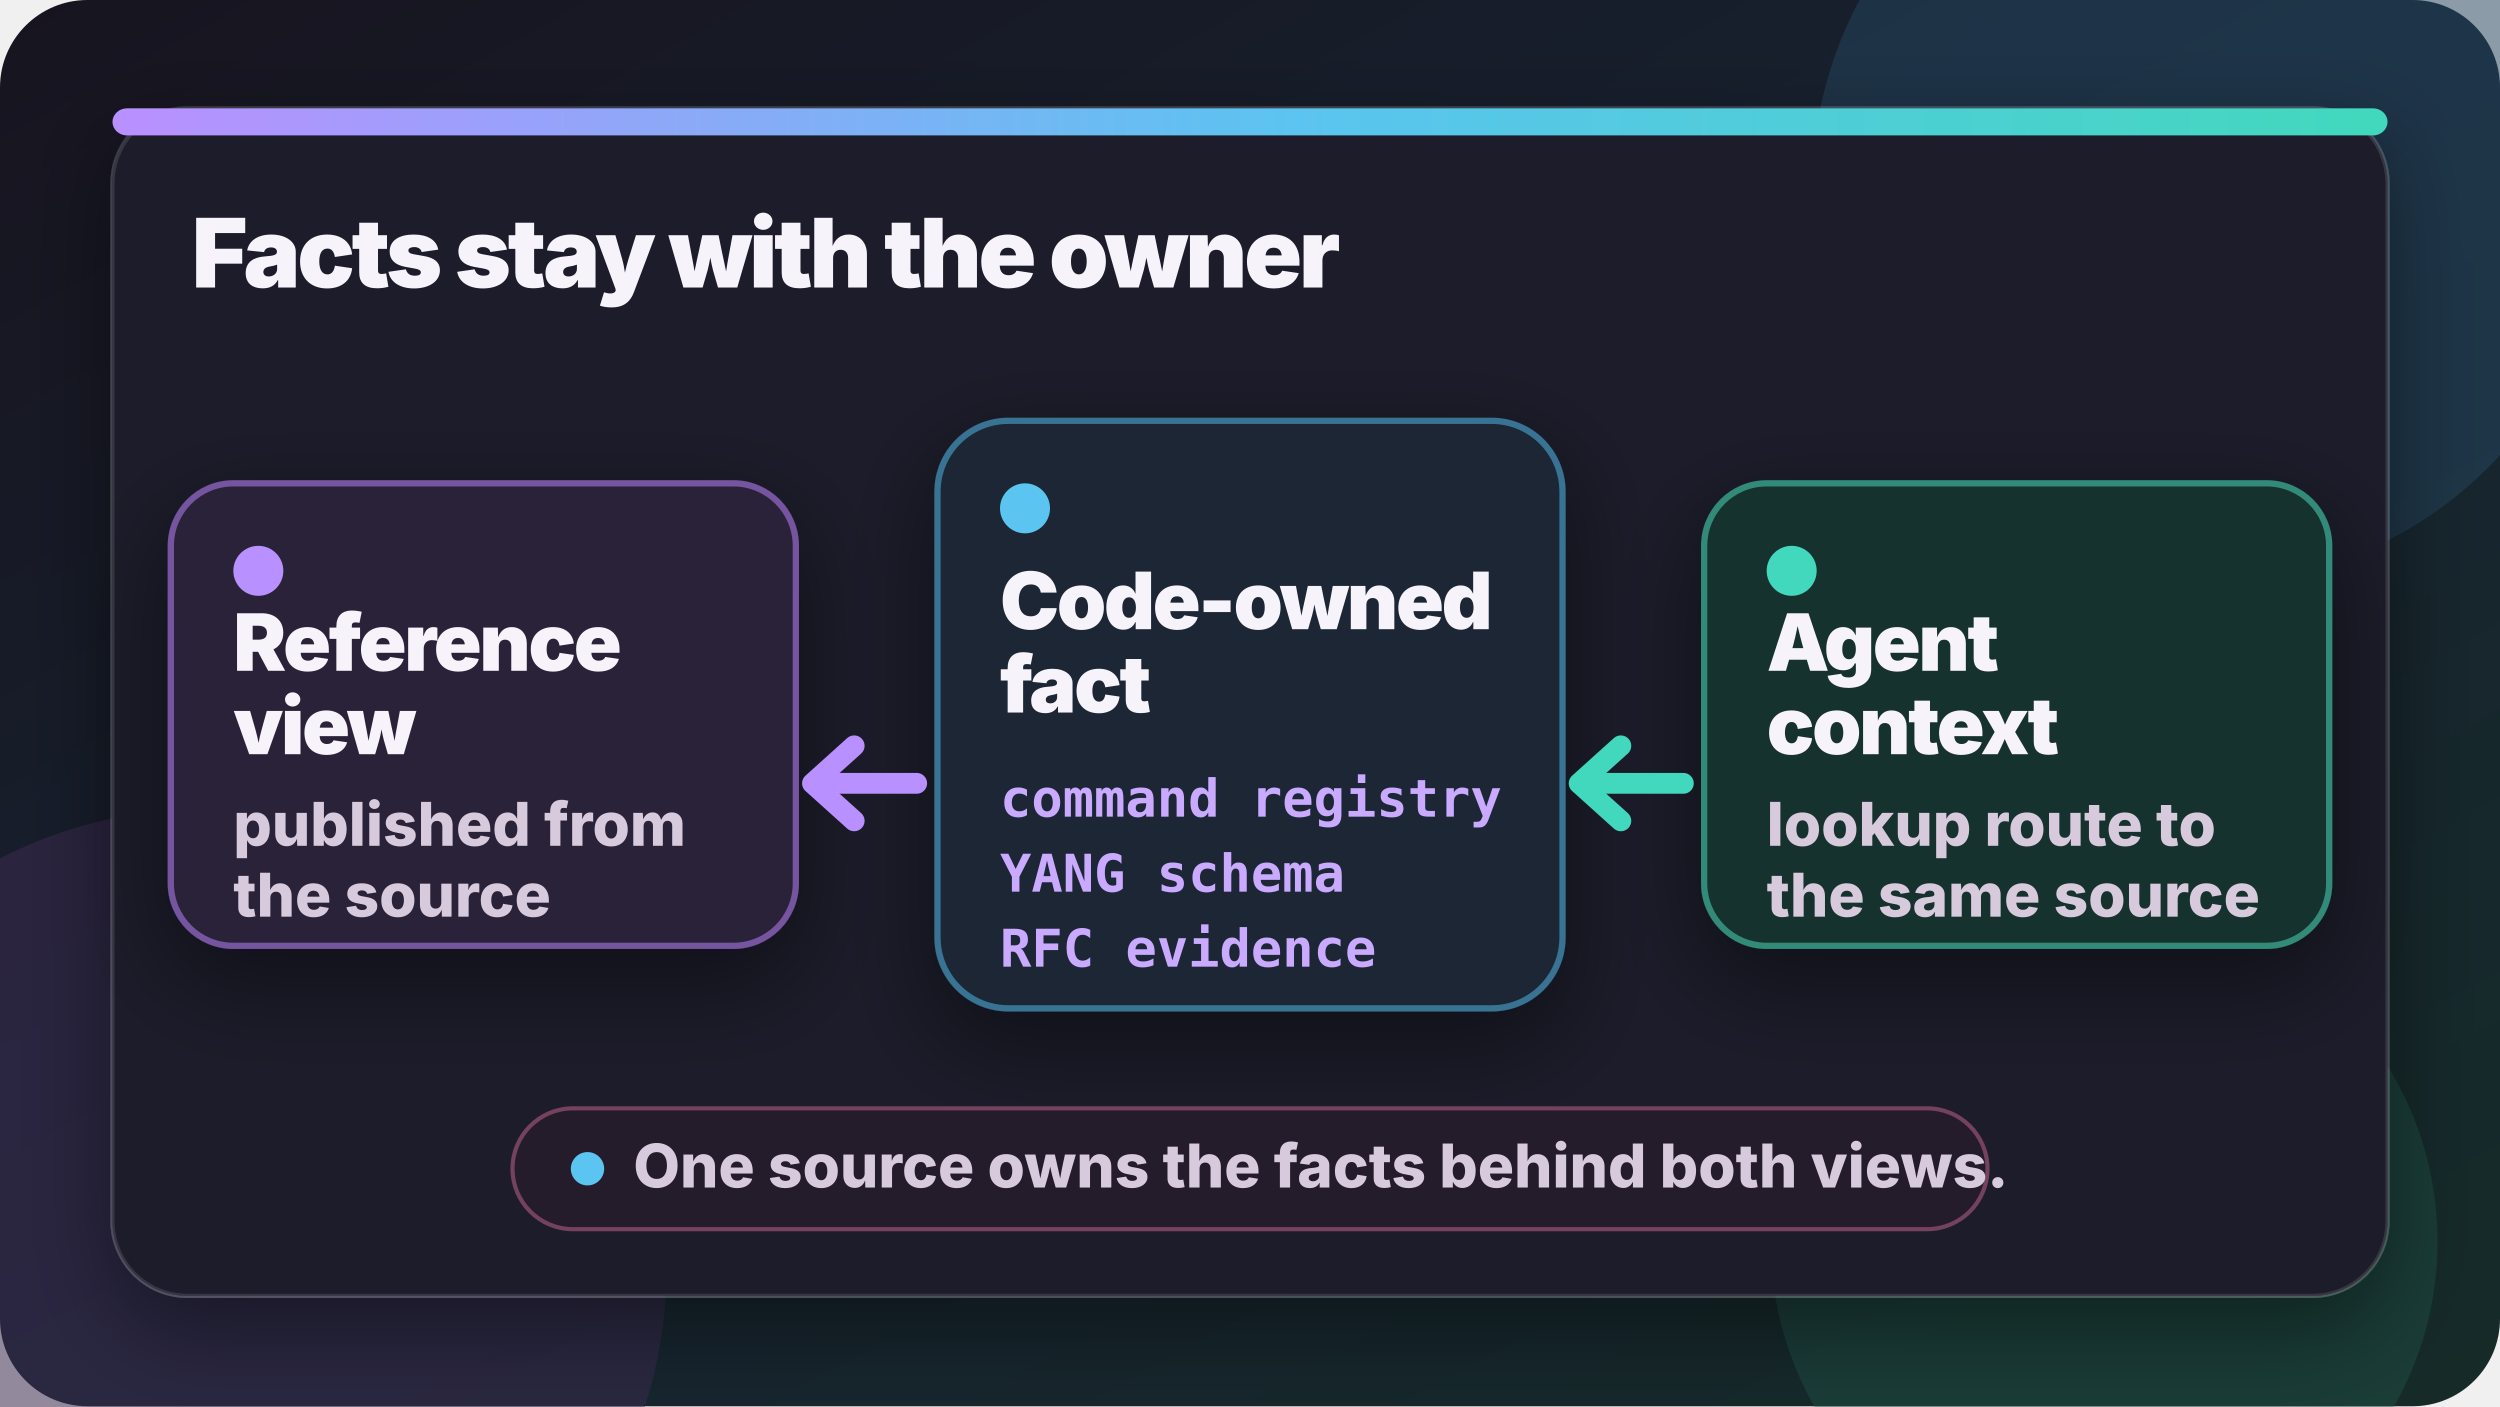
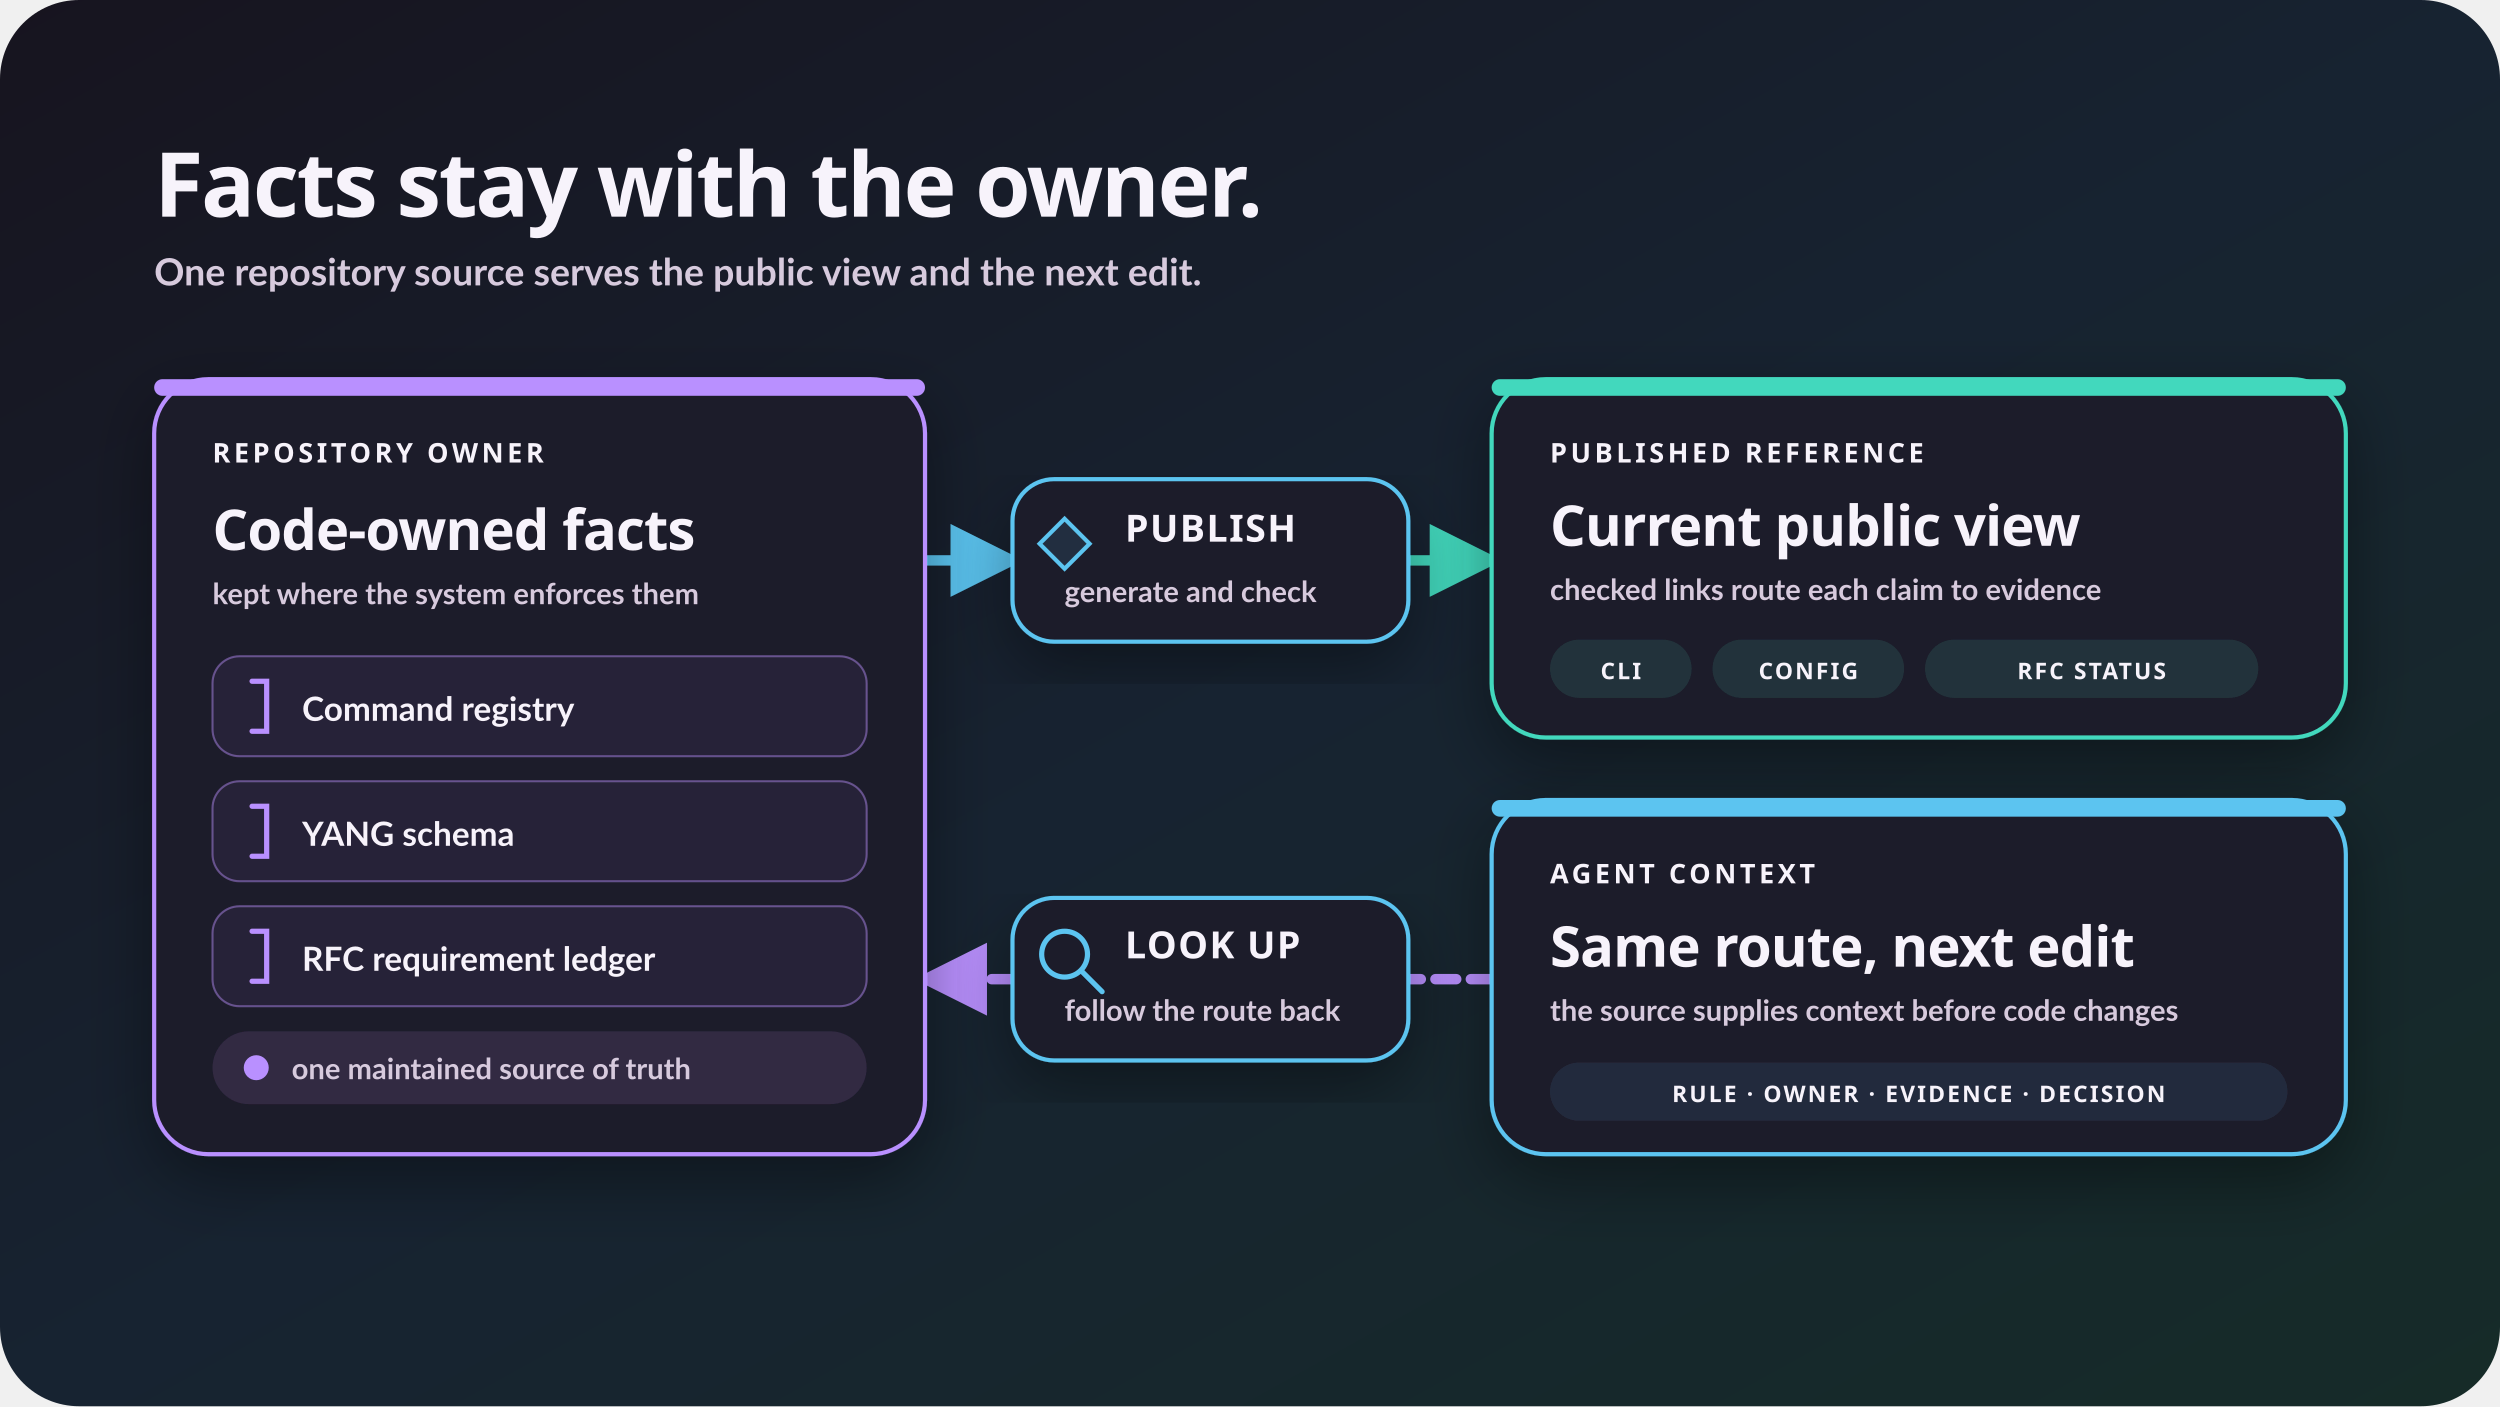
<svg xmlns="http://www.w3.org/2000/svg" role="img" aria-labelledby="title desc" viewBox="0 0 1200 675">
  <defs>
-     <linearGradient id="bg" x1="0" x2="1" y1="0" y2="1">
+     <linearGradient id="canvas" x1="0" y1="0" x2="1" y2="1">
      <stop offset="0" stop-color="#17141f" />
      <stop offset="0.5" stop-color="#172331" />
      <stop offset="1" stop-color="#162b28" />
    </linearGradient>
-     <linearGradient id="rail" x1="0" x2="1">
-       <stop offset="0" stop-color="#b990ff" />
-       <stop offset="0.52" stop-color="#5bc4f0" />
-       <stop offset="1" stop-color="#42d8bd" />
-     </linearGradient>
-     <filter id="shadow" x="-20%" y="-25%" width="140%" height="160%">
-       <feDropShadow dx="0" dy="16" stdDeviation="22" flood-color="#000000" flood-opacity="0.44" />
+     <filter id="shadow" x="-14%" y="-18%" width="128%" height="144%" color-interpolation-filters="sRGB">
+       <feDropShadow dx="0" dy="3" stdDeviation="4" flood-color="#000000" flood-opacity="0.22" />
+       <feDropShadow dx="0" dy="12" stdDeviation="16" flood-color="#000000" flood-opacity="0.38" />
    </filter>
+     <marker id="arrow-sky" viewBox="0 0 10 10" refX="8.5" refY="5" markerWidth="7" markerHeight="7" orient="auto">
+       <path d="M0 0 L10 5 L0 10 Z" fill="#5bc4f0" />
+     </marker>
+     <marker id="arrow-teal" viewBox="0 0 10 10" refX="8.5" refY="5" markerWidth="7" markerHeight="7" orient="auto">
+       <path d="M0 0 L10 5 L0 10 Z" fill="#42d8bd" />
+     </marker>
+     <marker id="arrow-grape" viewBox="0 0 10 10" refX="8.5" refY="5" markerWidth="7" markerHeight="7" orient="auto">
+       <path d="M0 0 L10 5 L0 10 Z" fill="#b990ff" />
+     </marker>
    <style>
-       .heading{font:900 46px Inter,ui-sans-serif,system-ui,sans-serif;fill:#f7f3fb;letter-spacing:-.035em}
-       .label{font:900 38px Inter,ui-sans-serif,system-ui,sans-serif;fill:#f7f3fb;letter-spacing:-.03em}
-       .small{font:760 29px Inter,ui-sans-serif,system-ui,sans-serif;fill:#d7cadd}
-       .mono{font:850 25px ui-monospace,SFMono-Regular,Menlo,monospace;fill:#c9aaff}
+       text { font-family: Lato, "Avenir Next", sans-serif; fill: #f7f3fb; }
+       .headline { font-family: Poppins, "Avenir Next", sans-serif; font-size: 43px; font-weight: 800; letter-spacing: -1.1px; }
+       .subhead { font-size: 18px; font-weight: 700; fill: #d7cadd; }
+       .eyebrow { font-family: Poppins, "Avenir Next", sans-serif; font-size: 13px; font-weight: 800; letter-spacing: 1.7px; }
+       .card-title { font-family: Poppins, "Avenir Next", sans-serif; font-size: 27px; font-weight: 800; letter-spacing: -0.45px; }
+       .route-title { font-family: Poppins, "Avenir Next", sans-serif; font-size: 18px; font-weight: 800; letter-spacing: 0.7px; }
+       .body { font-size: 16px; font-weight: 700; }
+       .detail { font-size: 14px; font-weight: 700; fill: #d7cadd; }
+       .chip { font-family: Poppins, "Avenir Next", sans-serif; font-size: 11px; font-weight: 800; letter-spacing: 1px; }
+       .panel { fill: #1d1b29; stroke-width: 2; }
    </style>
  </defs>
-   <rect width="1200" height="675" rx="42" fill="url(#bg)" />
-   <circle cx="1060" cy="90" r="190" fill="#264660" opacity="0.5" />
-   <circle cx="100" cy="608" r="220" fill="#3b2a50" opacity="0.52" />
-   <circle cx="1010" cy="596" r="160" fill="#1f554b" opacity="0.42" />
-   <g filter="url(#shadow)">
-     <rect x="54" y="52" width="1092" height="570" rx="36" fill="#1d1b29" stroke="#ffffff" stroke-opacity="0.12" stroke-width="2" />
-     <rect x="54" y="52" width="1092" height="13" rx="7" fill="url(#rail)" />
+   <rect width="1200" height="675" rx="38" fill="url(#canvas)" />
+   <text x="74" y="104" class="headline">Facts stay with the owner.</text>
+   <text x="74" y="137" class="subhead">One repository source serves the public view and the next edit.</text>
+   <g aria-hidden="true">
+     <path d="M444 269 H486" fill="none" stroke="#5bc4f0" stroke-width="5" stroke-linecap="round" marker-end="url(#arrow-sky)" />
+     <path d="M676 269 H716" fill="none" stroke="#42d8bd" stroke-width="5" stroke-linecap="round" marker-end="url(#arrow-teal)" />
+     <path d="M716 470 H676" fill="none" stroke="#b990ff" stroke-width="5" stroke-linecap="round" stroke-dasharray="10 7" />
+     <path d="M486 470 H444" fill="none" stroke="#b990ff" stroke-width="5" stroke-linecap="round" stroke-dasharray="10 7" marker-end="url(#arrow-grape)" />
  </g>
-   <text x="92" y="138" class="heading">Facts stay with the owner</text>
-   <g transform="translate(82 232)" filter="url(#shadow)">
-     <rect width="300" height="222" rx="30" fill="#2b2338" stroke="#7654a0" stroke-width="3" />
-     <circle cx="42" cy="42" r="12" fill="#b990ff" />
-     <text x="30" y="90" class="label">Reference</text>
-     <text x="30" y="130" class="label">view</text>
-     <text x="30" y="174" class="small">published from</text>
-     <text x="30" y="208" class="small">the source</text>
+   <g aria-label="Repository source that owns the facts" filter="url(#shadow)">
+     <rect x="74" y="182" width="370" height="372" rx="26" class="panel" stroke="#b990ff" />
+     <rect x="74" y="182" width="370" height="8" rx="4" fill="#b990ff" />
+     <text x="102" y="222" class="eyebrow" fill="#b990ff">REPOSITORY OWNER</text>
+     <text x="102" y="264" class="card-title">Code-owned facts</text>
+     <text x="102" y="290" class="detail">kept where the system enforces them</text>
+     <g aria-label="Owned fact examples">
+       <rect x="102" y="315" width="314" height="48" rx="13" fill="#b990ff" fill-opacity="0.07" stroke="#b990ff" stroke-opacity="0.45" />
+       <path d="M121 327 H128 V351 H121" fill="none" stroke="#b990ff" stroke-width="2.5" stroke-linecap="round" />
+       <text x="145" y="346" class="body">Command registry</text>
+       <rect x="102" y="375" width="314" height="48" rx="13" fill="#b990ff" fill-opacity="0.07" stroke="#b990ff" stroke-opacity="0.45" />
+       <path d="M121 387 H128 V411 H121" fill="none" stroke="#b990ff" stroke-width="2.5" stroke-linecap="round" />
+       <text x="145" y="406" class="body">YANG schema</text>
+       <rect x="102" y="435" width="314" height="48" rx="13" fill="#b990ff" fill-opacity="0.07" stroke="#b990ff" stroke-opacity="0.45" />
+       <path d="M121 447 H128 V471 H121" fill="none" stroke="#b990ff" stroke-width="2.5" stroke-linecap="round" />
+       <text x="145" y="466" class="body">RFC requirement ledger</text>
+       <rect x="102" y="495" width="314" height="35" rx="17.5" fill="#b990ff" fill-opacity="0.12" />
+       <circle cx="123" cy="512.5" r="6" fill="#b990ff" />
+       <text x="140" y="518" class="detail">one maintained source of truth</text>
+     </g>
  </g>
-   <g transform="translate(450 202)" filter="url(#shadow)">
-     <rect width="300" height="282" rx="34" fill="#1b2835" stroke="#397394" stroke-width="3" />
-     <circle cx="42" cy="42" r="12" fill="#5bc4f0" />
-     <text x="30" y="100" class="label">Code-owned</text>
-     <text x="30" y="140" class="label">fact</text>
-     <text x="30" y="190" class="mono">command registry</text>
-     <text x="30" y="226" class="mono">YANG schema</text>
-     <text x="30" y="262" class="mono">RFC evidence</text>
+   <g aria-label="Publish route" filter="url(#shadow)">
+     <rect x="486" y="230" width="190" height="78" rx="20" class="panel" stroke="#5bc4f0" />
+     <path d="M511 249 L523 261 L511 273 L499 261 Z" fill="#5bc4f0" fill-opacity="0.12" stroke="#5bc4f0" stroke-width="2" />
+     <text x="540" y="260" class="route-title" fill="#5bc4f0">PUBLISH</text>
+     <text x="511" y="289" class="detail">generate and check</text>
  </g>
-   <g transform="translate(818 232)" filter="url(#shadow)">
-     <rect width="300" height="222" rx="30" fill="#19322d" stroke="#338b79" stroke-width="3" />
-     <circle cx="42" cy="42" r="12" fill="#42d8bd" />
-     <text x="30" y="90" class="label">Agent</text>
-     <text x="30" y="130" class="label">context</text>
-     <text x="30" y="174" class="small">lookup route to</text>
-     <text x="30" y="208" class="small">the same source</text>
+   <g aria-label="Published public reference view" filter="url(#shadow)">
+     <rect x="716" y="182" width="410" height="172" rx="26" class="panel" stroke="#42d8bd" />
+     <rect x="716" y="182" width="410" height="8" rx="4" fill="#42d8bd" />
+     <text x="744" y="222" class="eyebrow" fill="#42d8bd">PUBLISHED REFERENCE</text>
+     <text x="744" y="262" class="card-title">Current public view</text>
+     <text x="744" y="288" class="detail">checked links route each claim to evidence</text>
+     <g aria-label="Reference views">
+       <rect x="744" y="307" width="68" height="28" rx="14" fill="#42d8bd" fill-opacity="0.12" />
+       <text x="778" y="326" text-anchor="middle" class="chip" fill="#42d8bd">CLI</text>
+       <rect x="822" y="307" width="92" height="28" rx="14" fill="#42d8bd" fill-opacity="0.12" />
+       <text x="868" y="326" text-anchor="middle" class="chip" fill="#42d8bd">CONFIG</text>
+       <rect x="924" y="307" width="160" height="28" rx="14" fill="#42d8bd" fill-opacity="0.12" />
+       <text x="1004" y="326" text-anchor="middle" class="chip" fill="#42d8bd">RFC STATUS</text>
+     </g>
  </g>
-   <path d="M440 376 L392 376" fill="none" stroke="#b990ff" stroke-width="10" stroke-linecap="round" />
-   <path d="M410 358 L390 376 L410 394" fill="none" stroke="#b990ff" stroke-width="10" stroke-linecap="round" stroke-linejoin="round" />
-   <path d="M808 376 L760 376" fill="none" stroke="#42d8bd" stroke-width="10" stroke-linecap="round" />
-   <path d="M778 358 L758 376 L778 394" fill="none" stroke="#42d8bd" stroke-width="10" stroke-linecap="round" stroke-linejoin="round" />
-   <g transform="translate(246 532)">
-     <rect width="708" height="58" rx="29" fill="#241c2a" stroke="#74415e" stroke-width="2" />
-     <circle cx="36" cy="29" r="8" fill="#5bc4f0" />
-     <text x="58" y="38" class="small">One source owns the facts behind both views.</text>
+   <g aria-label="Agent lookup route" filter="url(#shadow)">
+     <rect x="486" y="431" width="190" height="78" rx="20" class="panel" stroke="#5bc4f0" />
+     <circle cx="511" cy="458" r="11" fill="none" stroke="#5bc4f0" stroke-width="2.5" />
+     <path d="M519 466 L529 476" stroke="#5bc4f0" stroke-width="2.5" stroke-linecap="round" />
+     <text x="540" y="460" class="route-title" fill="#5bc4f0">LOOK UP</text>
+     <text x="511" y="490" class="detail">follow the route back</text>
+   </g>
+   <g aria-label="Agent context for the next edit" filter="url(#shadow)">
+     <rect x="716" y="384" width="410" height="170" rx="26" class="panel" stroke="#5bc4f0" />
+     <rect x="716" y="384" width="410" height="8" rx="4" fill="#5bc4f0" />
+     <text x="744" y="424" class="eyebrow" fill="#5bc4f0">AGENT CONTEXT</text>
+     <text x="744" y="464" class="card-title">Same route, next edit</text>
+     <text x="744" y="490" class="detail">the source supplies context before code changes</text>
+     <rect x="744" y="510" width="354" height="28" rx="14" fill="#5bc4f0" fill-opacity="0.1" />
+     <text x="921" y="529" text-anchor="middle" class="chip" fill="#5bc4f0">RULE · OWNER · EVIDENCE · DECISION</text>
  </g>
</svg>
